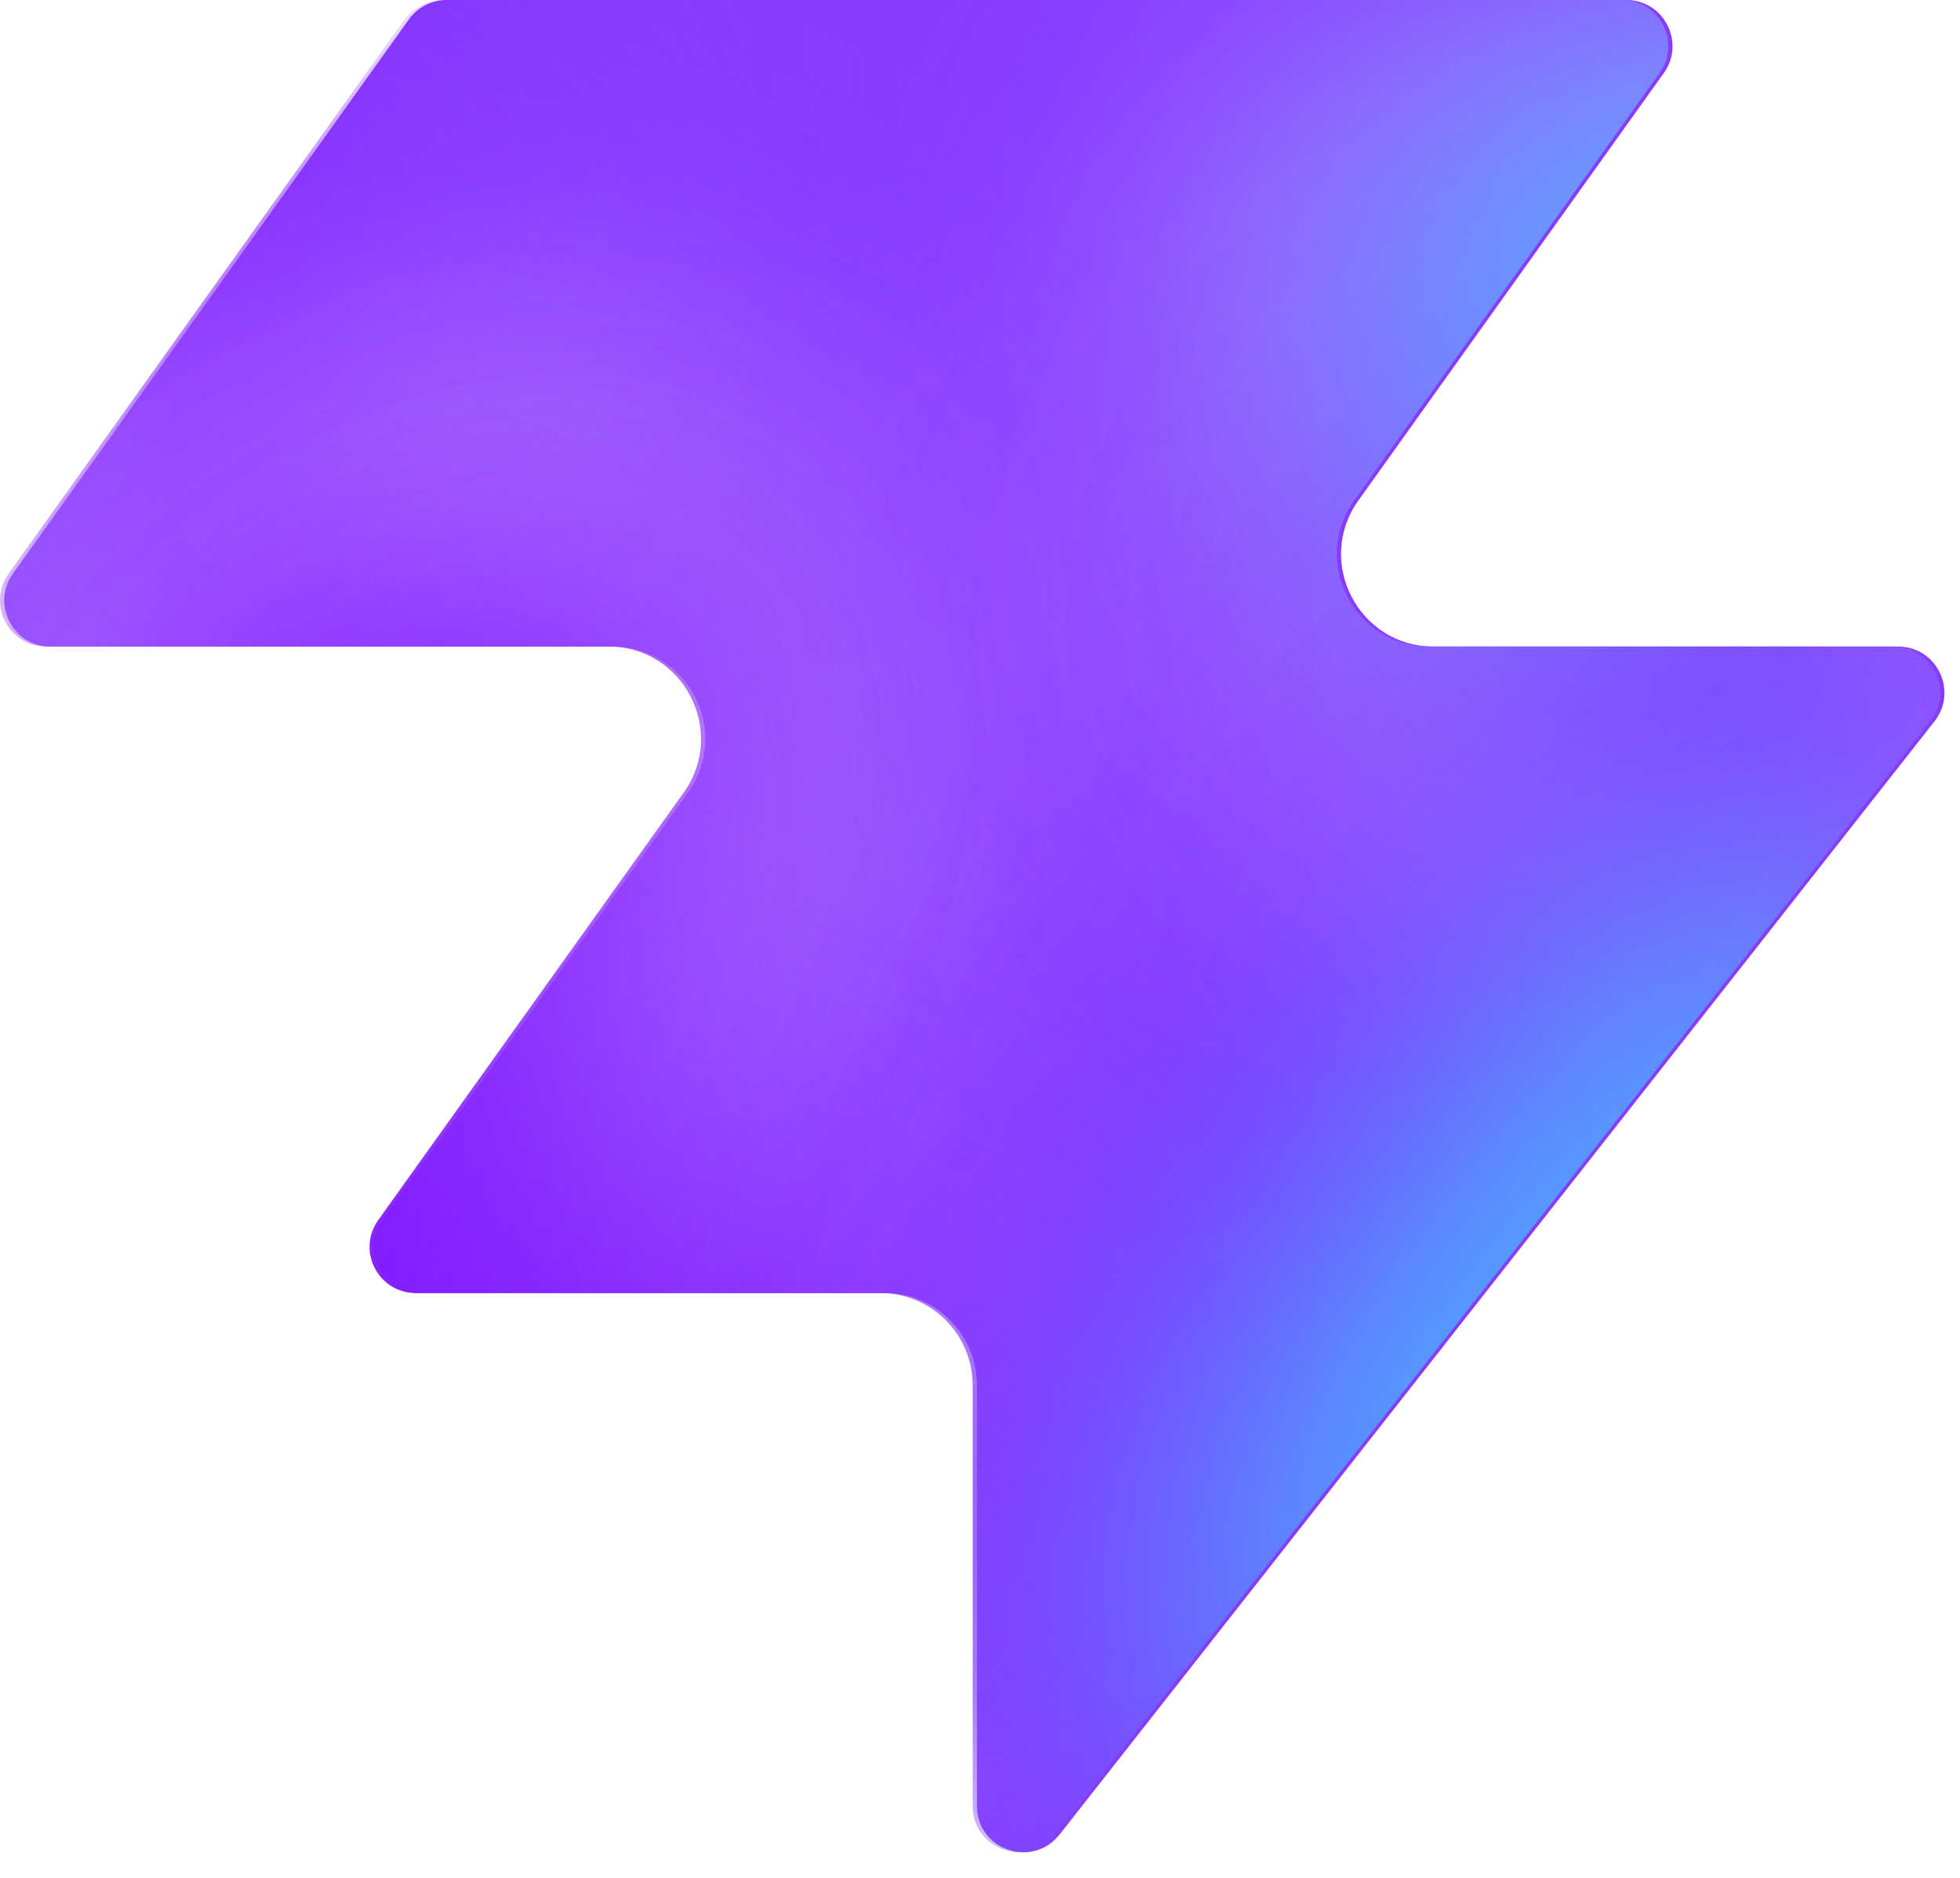
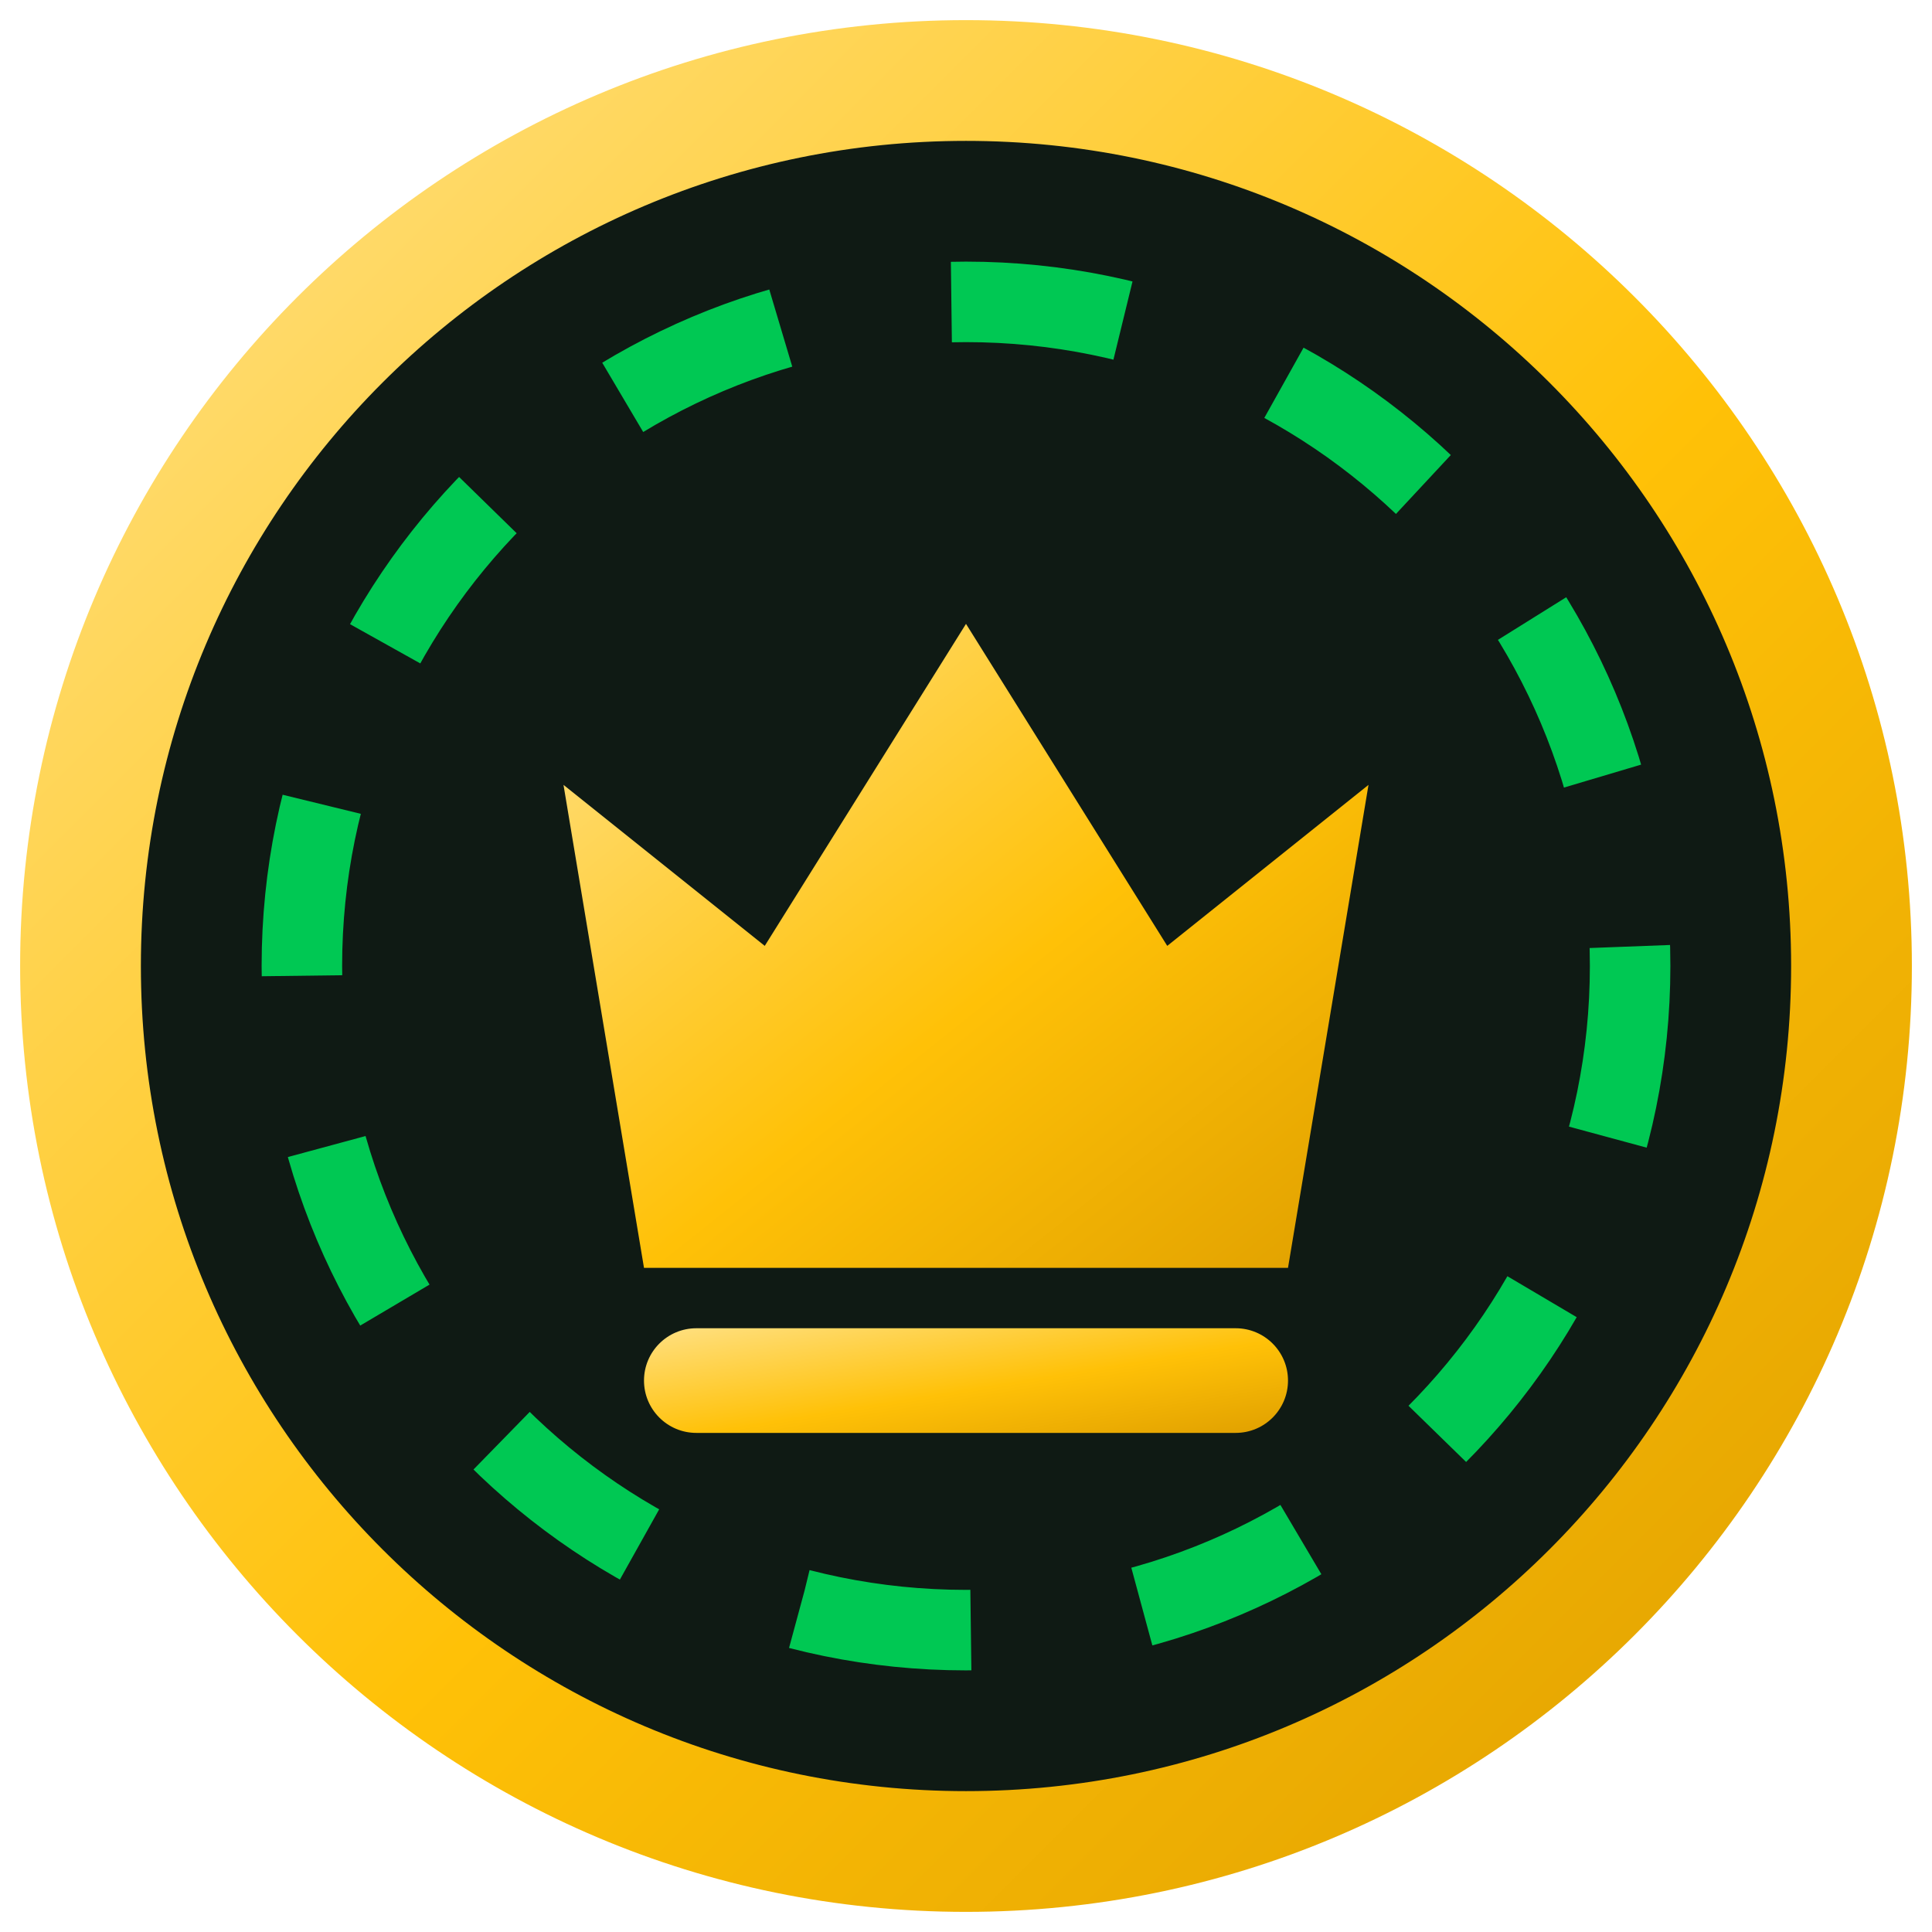
- <svg xmlns="http://www.w3.org/2000/svg" width="48" height="46" fill="none" viewBox="0 0 48 46">
-   <path fill="#863bff" d="M25.946 44.938c-.664.845-2.021.375-2.021-.698V33.937a2.26 2.26 0 0 0-2.262-2.262H10.287c-.92 0-1.456-1.04-.92-1.788l7.48-10.471c1.07-1.497 0-3.578-1.842-3.578H1.237c-.92 0-1.456-1.04-.92-1.788L10.013.474c.214-.297.556-.474.92-.474h28.894c.92 0 1.456 1.04.92 1.788l-7.48 10.471c-1.07 1.498 0 3.579 1.842 3.579h11.377c.943 0 1.473 1.088.89 1.83L25.947 44.94z" style="fill:#863bff;fill:color(display-p3 .525 .23 1);fill-opacity:1" />
-   <mask id="a" width="48" height="46" x="0" y="0" maskUnits="userSpaceOnUse" style="mask-type:alpha">
-     <path fill="#000" d="M25.842 44.938c-.664.844-2.021.375-2.021-.698V33.937a2.26 2.26 0 0 0-2.262-2.262H10.183c-.92 0-1.456-1.04-.92-1.788l7.48-10.471c1.07-1.498 0-3.579-1.842-3.579H1.133c-.92 0-1.456-1.04-.92-1.787L9.91.473c.214-.297.556-.474.92-.474h28.894c.92 0 1.456 1.04.92 1.788l-7.48 10.471c-1.07 1.498 0 3.578 1.842 3.578h11.377c.943 0 1.473 1.088.89 1.832L25.843 44.94z" style="fill:#000;fill-opacity:1" />
-   </mask>
-   <g mask="url(#a)">
-     <g filter="url(#b)">
-       <ellipse cx="5.508" cy="14.704" fill="#ede6ff" rx="5.508" ry="14.704" style="fill:#ede6ff;fill:color(display-p3 .927 .903 1);fill-opacity:1" transform="matrix(.00324 1 1 -.00324 -4.47 31.516)" />
-     </g>
-     <g filter="url(#c)">
-       <ellipse cx="10.399" cy="29.851" fill="#ede6ff" rx="10.399" ry="29.851" style="fill:#ede6ff;fill:color(display-p3 .927 .903 1);fill-opacity:1" transform="matrix(.00324 1 1 -.00324 -39.328 7.883)" />
-     </g>
-     <g filter="url(#d)">
-       <ellipse cx="5.508" cy="30.487" fill="#7e14ff" rx="5.508" ry="30.487" style="fill:#7e14ff;fill:color(display-p3 .492 .077 1);fill-opacity:1" transform="rotate(89.814 -25.913 -14.639)scale(1 -1)" />
-     </g>
-     <g filter="url(#e)">
-       <ellipse cx="5.508" cy="30.599" fill="#7e14ff" rx="5.508" ry="30.599" style="fill:#7e14ff;fill:color(display-p3 .492 .077 1);fill-opacity:1" transform="rotate(89.814 -32.644 -3.334)scale(1 -1)" />
-     </g>
-     <g filter="url(#f)">
-       <ellipse cx="5.508" cy="30.599" fill="#7e14ff" rx="5.508" ry="30.599" style="fill:#7e14ff;fill:color(display-p3 .492 .077 1);fill-opacity:1" transform="matrix(.00324 1 1 -.00324 -34.34 30.47)" />
-     </g>
-     <g filter="url(#g)">
-       <ellipse cx="14.072" cy="22.078" fill="#ede6ff" rx="14.072" ry="22.078" style="fill:#ede6ff;fill:color(display-p3 .927 .903 1);fill-opacity:1" transform="rotate(93.35 24.506 48.493)scale(-1 1)" />
-     </g>
-     <g filter="url(#h)">
-       <ellipse cx="3.47" cy="21.501" fill="#7e14ff" rx="3.47" ry="21.501" style="fill:#7e14ff;fill:color(display-p3 .492 .077 1);fill-opacity:1" transform="rotate(89.009 28.708 47.59)scale(-1 1)" />
-     </g>
-     <g filter="url(#i)">
-       <ellipse cx="3.47" cy="21.501" fill="#7e14ff" rx="3.47" ry="21.501" style="fill:#7e14ff;fill:color(display-p3 .492 .077 1);fill-opacity:1" transform="rotate(89.009 28.708 47.59)scale(-1 1)" />
-     </g>
-     <g filter="url(#j)">
-       <ellipse cx=".387" cy="8.972" fill="#7e14ff" rx="4.407" ry="29.108" style="fill:#7e14ff;fill:color(display-p3 .492 .077 1);fill-opacity:1" transform="rotate(39.51 .387 8.972)" />
-     </g>
-     <g filter="url(#k)">
-       <ellipse cx="47.523" cy="-6.092" fill="#7e14ff" rx="4.407" ry="29.108" style="fill:#7e14ff;fill:color(display-p3 .492 .077 1);fill-opacity:1" transform="rotate(37.892 47.523 -6.092)" />
-     </g>
-     <g filter="url(#l)">
-       <ellipse cx="41.412" cy="6.333" fill="#47bfff" rx="5.971" ry="9.665" style="fill:#47bfff;fill:color(display-p3 .28 .748 1);fill-opacity:1" transform="rotate(37.892 41.412 6.333)" />
-     </g>
-     <g filter="url(#m)">
-       <ellipse cx="-1.879" cy="38.332" fill="#7e14ff" rx="4.407" ry="29.108" style="fill:#7e14ff;fill:color(display-p3 .492 .077 1);fill-opacity:1" transform="rotate(37.892 -1.88 38.332)" />
-     </g>
-     <g filter="url(#n)">
-       <ellipse cx="-1.879" cy="38.332" fill="#7e14ff" rx="4.407" ry="29.108" style="fill:#7e14ff;fill:color(display-p3 .492 .077 1);fill-opacity:1" transform="rotate(37.892 -1.88 38.332)" />
-     </g>
-     <g filter="url(#o)">
-       <ellipse cx="35.651" cy="29.907" fill="#7e14ff" rx="4.407" ry="29.108" style="fill:#7e14ff;fill:color(display-p3 .492 .077 1);fill-opacity:1" transform="rotate(37.892 35.651 29.907)" />
-     </g>
-     <g filter="url(#p)">
-       <ellipse cx="38.418" cy="32.4" fill="#47bfff" rx="5.971" ry="15.297" style="fill:#47bfff;fill:color(display-p3 .28 .748 1);fill-opacity:1" transform="rotate(37.892 38.418 32.4)" />
-     </g>
-   </g>
+ <svg xmlns="http://www.w3.org/2000/svg" viewBox="0 0 48 48">
  <defs>
-     <filter id="b" width="60.045" height="41.654" x="-19.77" y="16.149" color-interpolation-filters="sRGB" filterUnits="userSpaceOnUse">
-       <feFlood flood-opacity="0" result="BackgroundImageFix" />
-       <feBlend in="SourceGraphic" in2="BackgroundImageFix" result="shape" />
-       <feGaussianBlur result="effect1_foregroundBlur_2002_17158" stdDeviation="7.659" />
-     </filter>
-     <filter id="c" width="90.34" height="51.437" x="-54.613" y="-7.533" color-interpolation-filters="sRGB" filterUnits="userSpaceOnUse">
-       <feFlood flood-opacity="0" result="BackgroundImageFix" />
-       <feBlend in="SourceGraphic" in2="BackgroundImageFix" result="shape" />
-       <feGaussianBlur result="effect1_foregroundBlur_2002_17158" stdDeviation="7.659" />
-     </filter>
-     <filter id="d" width="79.355" height="29.4" x="-49.64" y="2.03" color-interpolation-filters="sRGB" filterUnits="userSpaceOnUse">
-       <feFlood flood-opacity="0" result="BackgroundImageFix" />
-       <feBlend in="SourceGraphic" in2="BackgroundImageFix" result="shape" />
-       <feGaussianBlur result="effect1_foregroundBlur_2002_17158" stdDeviation="4.596" />
-     </filter>
-     <filter id="e" width="79.579" height="29.4" x="-45.045" y="20.029" color-interpolation-filters="sRGB" filterUnits="userSpaceOnUse">
-       <feFlood flood-opacity="0" result="BackgroundImageFix" />
-       <feBlend in="SourceGraphic" in2="BackgroundImageFix" result="shape" />
-       <feGaussianBlur result="effect1_foregroundBlur_2002_17158" stdDeviation="4.596" />
-     </filter>
-     <filter id="f" width="79.579" height="29.4" x="-43.513" y="21.178" color-interpolation-filters="sRGB" filterUnits="userSpaceOnUse">
-       <feFlood flood-opacity="0" result="BackgroundImageFix" />
-       <feBlend in="SourceGraphic" in2="BackgroundImageFix" result="shape" />
-       <feGaussianBlur result="effect1_foregroundBlur_2002_17158" stdDeviation="4.596" />
-     </filter>
-     <filter id="g" width="74.749" height="58.852" x="15.756" y="-17.901" color-interpolation-filters="sRGB" filterUnits="userSpaceOnUse">
-       <feFlood flood-opacity="0" result="BackgroundImageFix" />
-       <feBlend in="SourceGraphic" in2="BackgroundImageFix" result="shape" />
-       <feGaussianBlur result="effect1_foregroundBlur_2002_17158" stdDeviation="7.659" />
-     </filter>
-     <filter id="h" width="61.377" height="25.362" x="23.548" y="2.284" color-interpolation-filters="sRGB" filterUnits="userSpaceOnUse">
-       <feFlood flood-opacity="0" result="BackgroundImageFix" />
-       <feBlend in="SourceGraphic" in2="BackgroundImageFix" result="shape" />
-       <feGaussianBlur result="effect1_foregroundBlur_2002_17158" stdDeviation="4.596" />
-     </filter>
-     <filter id="i" width="61.377" height="25.362" x="23.548" y="2.284" color-interpolation-filters="sRGB" filterUnits="userSpaceOnUse">
-       <feFlood flood-opacity="0" result="BackgroundImageFix" />
-       <feBlend in="SourceGraphic" in2="BackgroundImageFix" result="shape" />
-       <feGaussianBlur result="effect1_foregroundBlur_2002_17158" stdDeviation="4.596" />
-     </filter>
-     <filter id="j" width="56.045" height="63.649" x="-27.636" y="-22.853" color-interpolation-filters="sRGB" filterUnits="userSpaceOnUse">
-       <feFlood flood-opacity="0" result="BackgroundImageFix" />
-       <feBlend in="SourceGraphic" in2="BackgroundImageFix" result="shape" />
-       <feGaussianBlur result="effect1_foregroundBlur_2002_17158" stdDeviation="4.596" />
-     </filter>
-     <filter id="k" width="54.814" height="64.646" x="20.116" y="-38.415" color-interpolation-filters="sRGB" filterUnits="userSpaceOnUse">
-       <feFlood flood-opacity="0" result="BackgroundImageFix" />
-       <feBlend in="SourceGraphic" in2="BackgroundImageFix" result="shape" />
-       <feGaussianBlur result="effect1_foregroundBlur_2002_17158" stdDeviation="4.596" />
-     </filter>
-     <filter id="l" width="33.541" height="35.313" x="24.641" y="-11.323" color-interpolation-filters="sRGB" filterUnits="userSpaceOnUse">
-       <feFlood flood-opacity="0" result="BackgroundImageFix" />
-       <feBlend in="SourceGraphic" in2="BackgroundImageFix" result="shape" />
-       <feGaussianBlur result="effect1_foregroundBlur_2002_17158" stdDeviation="4.596" />
-     </filter>
-     <filter id="m" width="54.814" height="64.646" x="-29.286" y="6.009" color-interpolation-filters="sRGB" filterUnits="userSpaceOnUse">
-       <feFlood flood-opacity="0" result="BackgroundImageFix" />
-       <feBlend in="SourceGraphic" in2="BackgroundImageFix" result="shape" />
-       <feGaussianBlur result="effect1_foregroundBlur_2002_17158" stdDeviation="4.596" />
-     </filter>
-     <filter id="n" width="54.814" height="64.646" x="-29.286" y="6.009" color-interpolation-filters="sRGB" filterUnits="userSpaceOnUse">
-       <feFlood flood-opacity="0" result="BackgroundImageFix" />
-       <feBlend in="SourceGraphic" in2="BackgroundImageFix" result="shape" />
-       <feGaussianBlur result="effect1_foregroundBlur_2002_17158" stdDeviation="4.596" />
-     </filter>
-     <filter id="o" width="54.814" height="64.646" x="8.244" y="-2.416" color-interpolation-filters="sRGB" filterUnits="userSpaceOnUse">
-       <feFlood flood-opacity="0" result="BackgroundImageFix" />
-       <feBlend in="SourceGraphic" in2="BackgroundImageFix" result="shape" />
-       <feGaussianBlur result="effect1_foregroundBlur_2002_17158" stdDeviation="4.596" />
-     </filter>
-     <filter id="p" width="39.409" height="43.623" x="18.713" y="10.588" color-interpolation-filters="sRGB" filterUnits="userSpaceOnUse">
-       <feFlood flood-opacity="0" result="BackgroundImageFix" />
-       <feBlend in="SourceGraphic" in2="BackgroundImageFix" result="shape" />
-       <feGaussianBlur result="effect1_foregroundBlur_2002_17158" stdDeviation="4.596" />
-     </filter>
+     <linearGradient id="g" x1="0" y1="0" x2="1" y2="1">
+       <stop offset="0" stop-color="#FFE082" />
+       <stop offset=".55" stop-color="#FFC107" />
+       <stop offset="1" stop-color="#E0A000" />
+     </linearGradient>
  </defs>
+   <circle cx="24" cy="24" r="22" fill="#0F1A14" stroke="url(#g)" stroke-width="3" />
+   <circle cx="24" cy="24" r="16.5" fill="none" stroke="#00C853" stroke-width="2" stroke-dasharray="4.3 4.3" />
+   <path d="M14 19.5 19 23.5 24 15.5 29 23.5 34 19.5 32 31.5H16L14 19.5Z" fill="url(#g)" />
+   <rect x="16" y="33" width="16" height="2.6" rx="1.3" fill="url(#g)" />
</svg>
